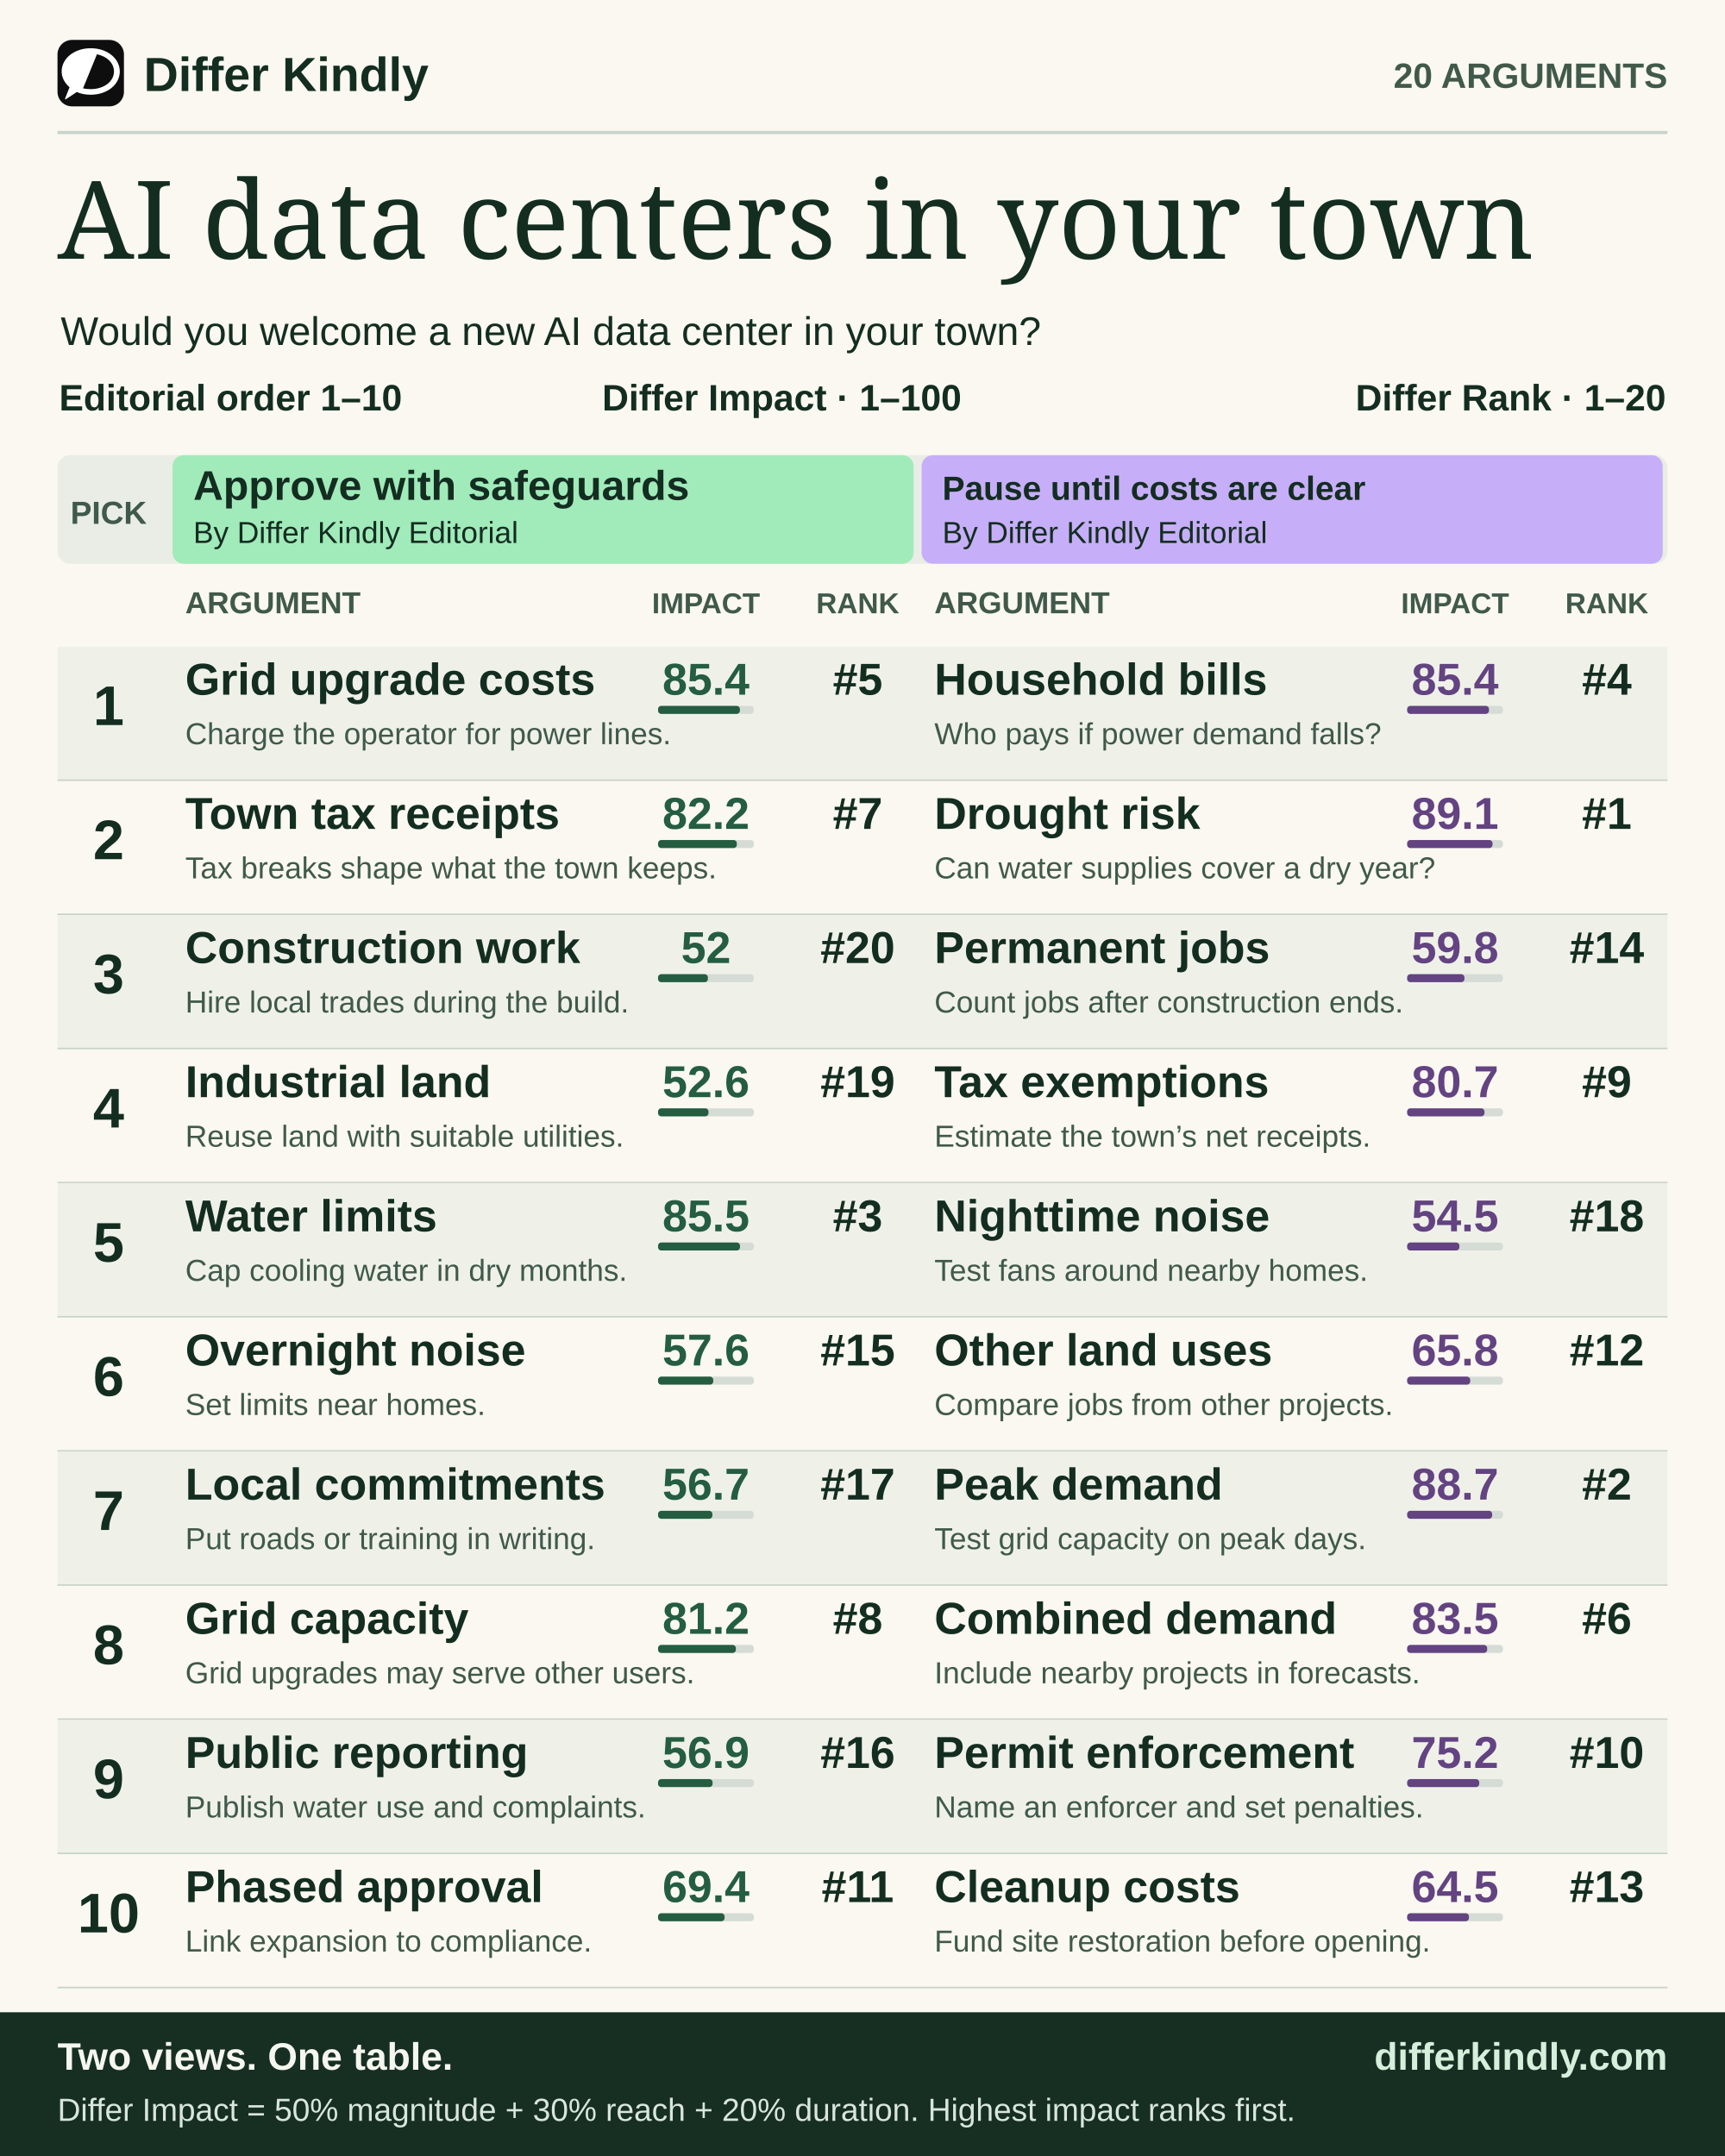
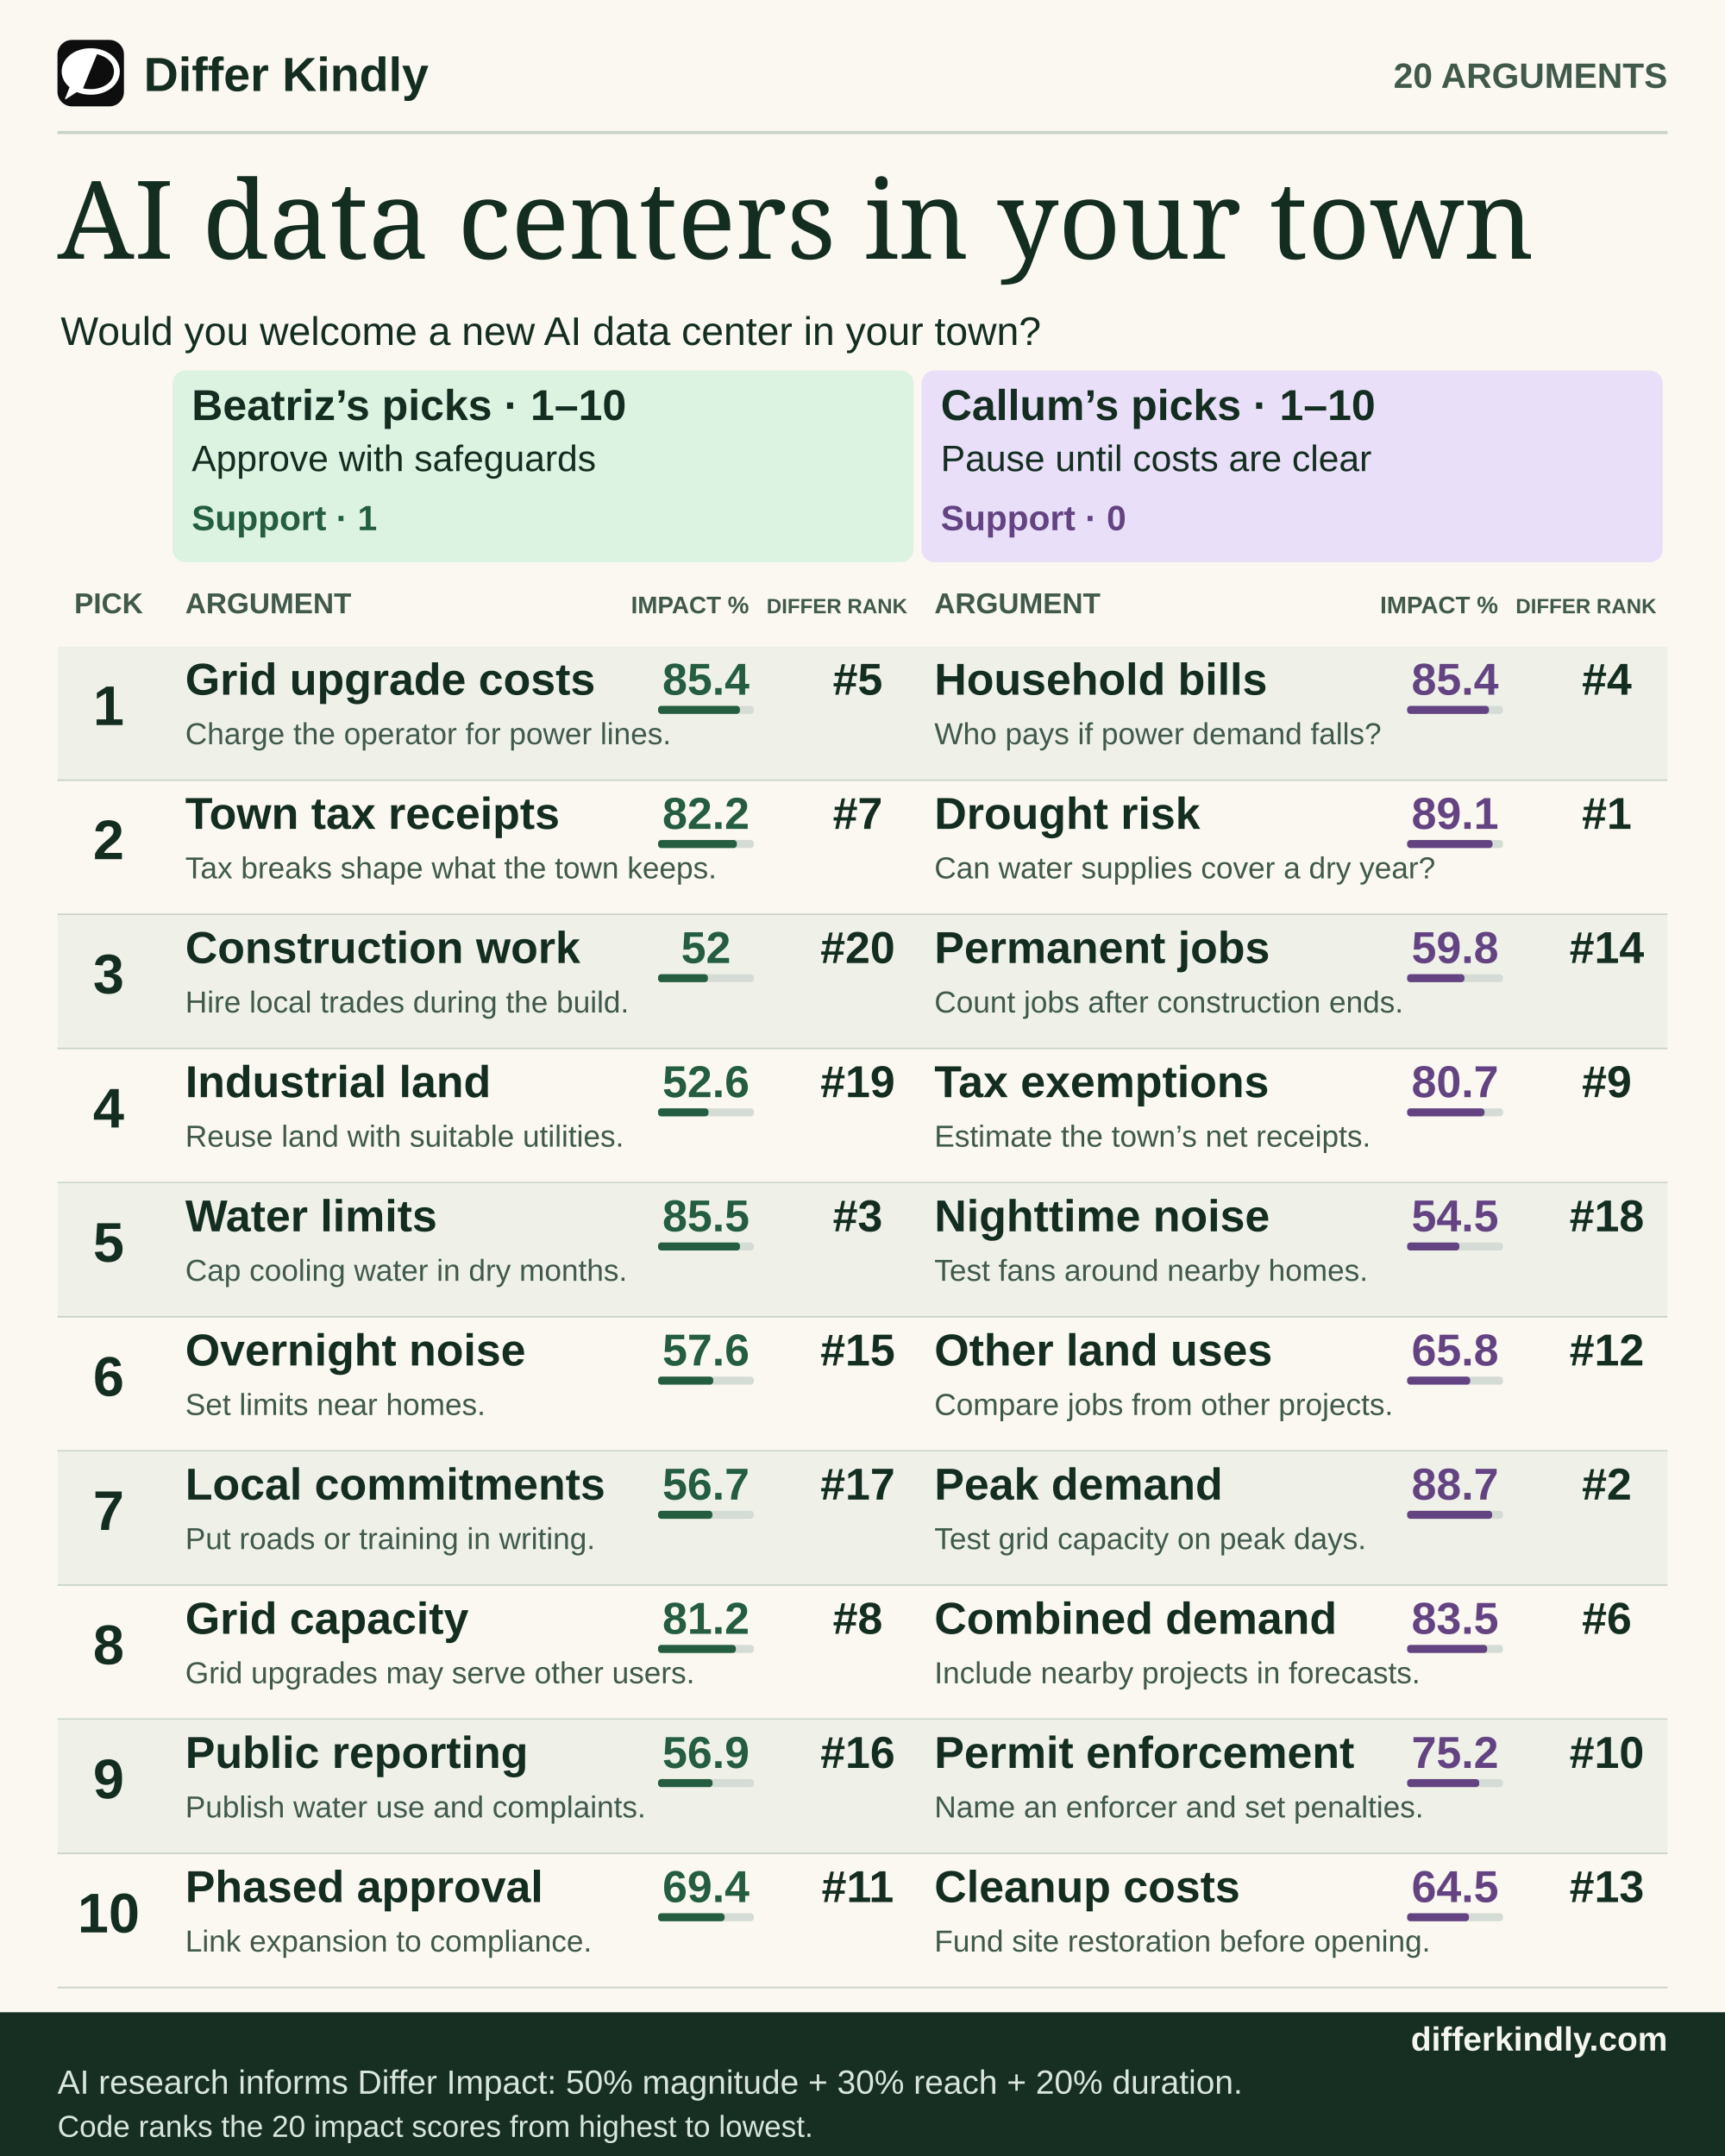
<svg xmlns="http://www.w3.org/2000/svg" width="1080" height="1350" viewBox="0 0 1080 1350" data-poster-format="impact-v2" data-rank-method="differ-rank-v1" role="img" font-family="Arial, sans-serif">
  <rect x="0" y="0" width="1080" height="1350" rx="0" fill="#faf8f0" />
  <g transform="translate(36 25) scale(1.30)">
    <rect width="32" height="32" rx="7" fill="#0d0e0d" />
    <path fill="white" fill-rule="evenodd" d="M16 4C23.9 4 30 8.9 30 15.2S23.9 26.4 16 26.4C13.6 26.4 11.3 26 9.3 25.1L4.1 28.5Q3.5 28.8 3.7 28.1L5.8 22.8C3.4 20.7 2 18.1 2 15.2C2 8.9 8.1 4 16 4ZM19 6.9L12.3 23.3C13.5 23.6 14.7 23.7 16 23.7C22.4 23.7 27.2 20 27.2 15.2C27.2 11.1 23.8 7.9 19 6.9Z" />
  </g>
  <text x="90" y="57" font-size="30" font-weight="700" fill="#142d21">Differ Kindly</text>
  <text x="1044" y="55" font-size="22" font-weight="700" fill="#40594b" text-anchor="end">20 ARGUMENTS</text>
  <rect x="36" y="82" width="1008" height="2" rx="0" fill="#cad3ca" />
  <text x="36" y="162" font-size="68" font-weight="500" fill="#142d21" font-family="Georgia, serif">AI data centers in your town</text>
  <text x="38" y="216" font-size="25" font-weight="400" fill="#142d21">Would you welcome a new AI data center in your town?</text>
-   <text x="37" y="257" font-size="23" font-weight="700" fill="#142d21">Editorial order 1–10</text>
-   <text x="377" y="257" font-size="23" font-weight="700" fill="#142d21">Differ Impact · 1–100</text>
-   <text x="1043" y="257" font-size="23" font-weight="700" fill="#142d21" text-anchor="end">Differ Rank · 1–20</text>
-   <rect x="36" y="285" width="1008" height="68" rx="8" fill="#e9ede5" />
-   <text x="68" y="328" font-size="20" font-weight="700" fill="#40594b" text-anchor="middle">PICK</text>
-   <rect x="108" y="285" width="464" height="68" rx="7" fill="#a1ebba" />
-   <text x="121" y="313" font-size="26" font-weight="700" fill="#142d21">Approve with safeguards</text>
-   <text x="121" y="340" font-size="19" font-weight="500" fill="#142d21" data-byline="0">By Differ Kindly Editorial</text>
-   <text x="116" y="384" font-size="19" font-weight="700" fill="#40594b">ARGUMENT</text>
-   <text x="442" y="384" font-size="18" font-weight="700" fill="#40594b" text-anchor="middle">IMPACT</text>
-   <text x="537" y="384" font-size="18" font-weight="700" fill="#40594b" text-anchor="middle">RANK</text>
-   <rect x="577" y="285" width="464" height="68" rx="7" fill="#c6aff8" />
-   <text x="590" y="313" font-size="21" font-weight="700" fill="#142d21">Pause until costs are clear</text>
-   <text x="590" y="340" font-size="19" font-weight="500" fill="#142d21" data-byline="1">By Differ Kindly Editorial</text>
-   <text x="585" y="384" font-size="19" font-weight="700" fill="#40594b">ARGUMENT</text>
-   <text x="911" y="384" font-size="18" font-weight="700" fill="#40594b" text-anchor="middle">IMPACT</text>
-   <text x="1006" y="384" font-size="18" font-weight="700" fill="#40594b" text-anchor="middle">RANK</text>
+   <text x="68" y="384" font-size="18" font-weight="700" fill="#40594b" text-anchor="middle">PICK</text>
+   <g data-position-column="0" data-label="Approve with safeguards" data-author="Beatriz Rocha">
+     <rect x="108" y="232" width="464" height="120" rx="8" fill="#dcf3e1" />
+     <text x="120" y="263" font-size="27" font-weight="700" fill="#142d21" data-pick-name="Beatriz" data-byline="0">Beatriz’s picks · 1–10</text>
+     <text x="120" y="295" font-size="23" font-weight="500" fill="#142d21">Approve with safeguards</text>
+     <text x="120" y="332" font-size="22" font-weight="700" fill="#245d40" data-position-support="0">Support · 1</text>
+     <text x="116" y="384" font-size="18" font-weight="700" fill="#40594b">ARGUMENT</text>
+     <text x="432" y="384" font-size="15" font-weight="700" fill="#40594b" text-anchor="middle">IMPACT %</text>
+     <text x="524" y="384" font-size="13" font-weight="700" fill="#40594b" text-anchor="middle">DIFFER RANK</text>
+   </g>
+   <g data-position-column="1" data-label="Pause until costs are clear" data-author="Callum Reid">
+     <rect x="577" y="232" width="464" height="120" rx="8" fill="#e9dff8" />
+     <text x="589" y="263" font-size="27" font-weight="700" fill="#142d21" data-pick-name="Callum" data-byline="1">Callum’s picks · 1–10</text>
+     <text x="589" y="295" font-size="23" font-weight="500" fill="#142d21">Pause until costs are clear</text>
+     <text x="589" y="332" font-size="22" font-weight="700" fill="#634381" data-position-support="1">Support · 0</text>
+     <text x="585" y="384" font-size="18" font-weight="700" fill="#40594b">ARGUMENT</text>
+     <text x="901" y="384" font-size="15" font-weight="700" fill="#40594b" text-anchor="middle">IMPACT %</text>
+     <text x="993" y="384" font-size="13" font-weight="700" fill="#40594b" text-anchor="middle">DIFFER RANK</text>
+   </g>
  <rect x="36" y="405" width="1008" height="83" rx="0" fill="#eff1e9" />
  <text x="68" y="454" font-size="35" font-weight="700" fill="#142d21" text-anchor="middle">1</text>
-   <g data-argument-id="75285951-7ad5-5fec-b901-d24bca832d2c" data-reader-id="75285951-7ad5-5fec-b901-d24bca832d2c" data-rank="5" data-impact="85.4" data-author="Differ Kindly Editorial" data-confidence="moderate" data-explanation="Estimated magnitude 83/100, reach 85/100 and duration 92/100." data-pick="1" data-side="0">
+   <g data-argument-id="75285951-7ad5-5fec-b901-d24bca832d2c" data-reader-id="75285951-7ad5-5fec-b901-d24bca832d2c" data-rank="5" data-impact="85.4" data-author="Beatriz Rocha" data-confidence="moderate" data-explanation="Estimated magnitude 83/100, reach 85/100 and duration 92/100." data-pick="1" data-side="0">
    <path data-hit="" d="M108 405h464v83h-464z" fill="transparent" />
    <text x="116" y="435" font-size="28" font-weight="700" fill="#142d21">Grid upgrade costs</text>
    <text x="442" y="435" font-size="28" font-weight="700" fill="#245d40" text-anchor="middle" data-metric="impact">85.4</text>
    <rect x="412" y="442" width="60" height="5" rx="2" fill="#d5dcd5" />
    <rect x="412" y="442" width="51.24" height="5" rx="2" fill="#245d40" />
    <text x="537" y="435" font-size="28" font-weight="700" fill="#142d21" text-anchor="middle" data-metric="rank">#5</text>
    <text x="116" y="466" font-size="19" font-weight="400" fill="#40594b">Charge the operator for power lines.</text>
  </g>
-   <g data-argument-id="175d2743-9744-513f-98f8-b99201133808" data-reader-id="175d2743-9744-513f-98f8-b99201133808" data-rank="4" data-impact="85.4" data-author="Differ Kindly Editorial" data-confidence="moderate" data-explanation="Estimated magnitude 82/100, reach 90/100 and duration 87/100." data-pick="1" data-side="1">
+   <g data-argument-id="175d2743-9744-513f-98f8-b99201133808" data-reader-id="175d2743-9744-513f-98f8-b99201133808" data-rank="4" data-impact="85.4" data-author="Callum Reid" data-confidence="moderate" data-explanation="Estimated magnitude 82/100, reach 90/100 and duration 87/100." data-pick="1" data-side="1">
    <path data-hit="" d="M577 405h464v83h-464z" fill="transparent" />
    <text x="585" y="435" font-size="28" font-weight="700" fill="#142d21">Household bills</text>
    <text x="911" y="435" font-size="28" font-weight="700" fill="#634381" text-anchor="middle" data-metric="impact">85.4</text>
    <rect x="881" y="442" width="60" height="5" rx="2" fill="#d5dcd5" />
    <rect x="881" y="442" width="51.24" height="5" rx="2" fill="#634381" />
    <text x="1006" y="435" font-size="28" font-weight="700" fill="#142d21" text-anchor="middle" data-metric="rank">#4</text>
    <text x="585" y="466" font-size="19" font-weight="400" fill="#40594b">Who pays if power demand falls?</text>
  </g>
  <rect x="36" y="488" width="1008" height="1" rx="0" fill="#cad3ca" />
  <text x="68" y="538" font-size="35" font-weight="700" fill="#142d21" text-anchor="middle">2</text>
-   <g data-argument-id="67b9ec5b-4113-5596-9bc9-0f5c06e99bf1" data-reader-id="67b9ec5b-4113-5596-9bc9-0f5c06e99bf1" data-rank="7" data-impact="82.2" data-author="Differ Kindly Editorial" data-confidence="moderate" data-explanation="Estimated magnitude 80/100, reach 84/100 and duration 85/100." data-pick="2" data-side="0">
+   <g data-argument-id="67b9ec5b-4113-5596-9bc9-0f5c06e99bf1" data-reader-id="67b9ec5b-4113-5596-9bc9-0f5c06e99bf1" data-rank="7" data-impact="82.2" data-author="Beatriz Rocha" data-confidence="moderate" data-explanation="Estimated magnitude 80/100, reach 84/100 and duration 85/100." data-pick="2" data-side="0">
    <path data-hit="" d="M108 489h464v83h-464z" fill="transparent" />
    <text x="116" y="519" font-size="28" font-weight="700" fill="#142d21">Town tax receipts</text>
    <text x="442" y="519" font-size="28" font-weight="700" fill="#245d40" text-anchor="middle" data-metric="impact">82.2</text>
    <rect x="412" y="526" width="60" height="5" rx="2" fill="#d5dcd5" />
    <rect x="412" y="526" width="49.32" height="5" rx="2" fill="#245d40" />
    <text x="537" y="519" font-size="28" font-weight="700" fill="#142d21" text-anchor="middle" data-metric="rank">#7</text>
    <text x="116" y="550" font-size="19" font-weight="400" fill="#40594b">Tax breaks shape what the town keeps.</text>
  </g>
-   <g data-argument-id="3b64b4ef-9bbc-59df-8ef3-9d113ed5e0a5" data-reader-id="3b64b4ef-9bbc-59df-8ef3-9d113ed5e0a5" data-rank="1" data-impact="89.1" data-author="Differ Kindly Editorial" data-confidence="moderate" data-explanation="Estimated magnitude 94/100, reach 87/100 and duration 80/100." data-pick="2" data-side="1">
+   <g data-argument-id="3b64b4ef-9bbc-59df-8ef3-9d113ed5e0a5" data-reader-id="3b64b4ef-9bbc-59df-8ef3-9d113ed5e0a5" data-rank="1" data-impact="89.1" data-author="Callum Reid" data-confidence="moderate" data-explanation="Estimated magnitude 94/100, reach 87/100 and duration 80/100." data-pick="2" data-side="1">
    <path data-hit="" d="M577 489h464v83h-464z" fill="transparent" />
    <text x="585" y="519" font-size="28" font-weight="700" fill="#142d21">Drought risk</text>
    <text x="911" y="519" font-size="28" font-weight="700" fill="#634381" text-anchor="middle" data-metric="impact">89.1</text>
    <rect x="881" y="526" width="60" height="5" rx="2" fill="#d5dcd5" />
    <rect x="881" y="526" width="53.46" height="5" rx="2" fill="#634381" />
    <text x="1006" y="519" font-size="28" font-weight="700" fill="#142d21" text-anchor="middle" data-metric="rank">#1</text>
    <text x="585" y="550" font-size="19" font-weight="400" fill="#40594b">Can water supplies cover a dry year?</text>
  </g>
  <rect x="36" y="572" width="1008" height="1" rx="0" fill="#cad3ca" />
  <rect x="36" y="573" width="1008" height="83" rx="0" fill="#eff1e9" />
  <text x="68" y="622" font-size="35" font-weight="700" fill="#142d21" text-anchor="middle">3</text>
-   <g data-argument-id="c841c516-7080-5c01-a5ec-30e524be0f42" data-reader-id="c841c516-7080-5c01-a5ec-30e524be0f42" data-rank="20" data-impact="52" data-author="Differ Kindly Editorial" data-confidence="moderate" data-explanation="Estimated magnitude 66/100, reach 42/100 and duration 32/100." data-pick="3" data-side="0">
+   <g data-argument-id="c841c516-7080-5c01-a5ec-30e524be0f42" data-reader-id="c841c516-7080-5c01-a5ec-30e524be0f42" data-rank="20" data-impact="52" data-author="Beatriz Rocha" data-confidence="moderate" data-explanation="Estimated magnitude 66/100, reach 42/100 and duration 32/100." data-pick="3" data-side="0">
    <path data-hit="" d="M108 573h464v83h-464z" fill="transparent" />
    <text x="116" y="603" font-size="28" font-weight="700" fill="#142d21">Construction work</text>
    <text x="442" y="603" font-size="28" font-weight="700" fill="#245d40" text-anchor="middle" data-metric="impact">52</text>
    <rect x="412" y="610" width="60" height="5" rx="2" fill="#d5dcd5" />
    <rect x="412" y="610" width="31.2" height="5" rx="2" fill="#245d40" />
    <text x="537" y="603" font-size="28" font-weight="700" fill="#142d21" text-anchor="middle" data-metric="rank">#20</text>
    <text x="116" y="634" font-size="19" font-weight="400" fill="#40594b">Hire local trades during the build.</text>
  </g>
-   <g data-argument-id="847e3209-3f84-5522-a25c-d29d378656d3" data-reader-id="847e3209-3f84-5522-a25c-d29d378656d3" data-rank="14" data-impact="59.8" data-author="Differ Kindly Editorial" data-confidence="moderate" data-explanation="Estimated magnitude 62/100, reach 46/100 and duration 75/100." data-pick="3" data-side="1">
+   <g data-argument-id="847e3209-3f84-5522-a25c-d29d378656d3" data-reader-id="847e3209-3f84-5522-a25c-d29d378656d3" data-rank="14" data-impact="59.8" data-author="Callum Reid" data-confidence="moderate" data-explanation="Estimated magnitude 62/100, reach 46/100 and duration 75/100." data-pick="3" data-side="1">
    <path data-hit="" d="M577 573h464v83h-464z" fill="transparent" />
    <text x="585" y="603" font-size="28" font-weight="700" fill="#142d21">Permanent jobs</text>
    <text x="911" y="603" font-size="28" font-weight="700" fill="#634381" text-anchor="middle" data-metric="impact">59.8</text>
    <rect x="881" y="610" width="60" height="5" rx="2" fill="#d5dcd5" />
    <rect x="881" y="610" width="35.88" height="5" rx="2" fill="#634381" />
    <text x="1006" y="603" font-size="28" font-weight="700" fill="#142d21" text-anchor="middle" data-metric="rank">#14</text>
    <text x="585" y="634" font-size="19" font-weight="400" fill="#40594b">Count jobs after construction ends.</text>
  </g>
  <rect x="36" y="656" width="1008" height="1" rx="0" fill="#cad3ca" />
  <text x="68" y="706" font-size="35" font-weight="700" fill="#142d21" text-anchor="middle">4</text>
-   <g data-argument-id="d154780a-8ccc-5a5d-91d2-9d65d5166829" data-reader-id="d154780a-8ccc-5a5d-91d2-9d65d5166829" data-rank="19" data-impact="52.6" data-author="Differ Kindly Editorial" data-confidence="moderate" data-explanation="Estimated magnitude 53/100, reach 37/100 and duration 75/100." data-pick="4" data-side="0">
+   <g data-argument-id="d154780a-8ccc-5a5d-91d2-9d65d5166829" data-reader-id="d154780a-8ccc-5a5d-91d2-9d65d5166829" data-rank="19" data-impact="52.6" data-author="Beatriz Rocha" data-confidence="moderate" data-explanation="Estimated magnitude 53/100, reach 37/100 and duration 75/100." data-pick="4" data-side="0">
    <path data-hit="" d="M108 657h464v83h-464z" fill="transparent" />
    <text x="116" y="687" font-size="28" font-weight="700" fill="#142d21">Industrial land</text>
    <text x="442" y="687" font-size="28" font-weight="700" fill="#245d40" text-anchor="middle" data-metric="impact">52.6</text>
    <rect x="412" y="694" width="60" height="5" rx="2" fill="#d5dcd5" />
    <rect x="412" y="694" width="31.56" height="5" rx="2" fill="#245d40" />
    <text x="537" y="687" font-size="28" font-weight="700" fill="#142d21" text-anchor="middle" data-metric="rank">#19</text>
    <text x="116" y="718" font-size="19" font-weight="400" fill="#40594b">Reuse land with suitable utilities.</text>
  </g>
-   <g data-argument-id="e992706e-01fe-5c8d-9e8c-5b8c921ae091" data-reader-id="e992706e-01fe-5c8d-9e8c-5b8c921ae091" data-rank="9" data-impact="80.7" data-author="Differ Kindly Editorial" data-confidence="moderate" data-explanation="Estimated magnitude 78/100, reach 83/100 and duration 84/100." data-pick="4" data-side="1">
+   <g data-argument-id="e992706e-01fe-5c8d-9e8c-5b8c921ae091" data-reader-id="e992706e-01fe-5c8d-9e8c-5b8c921ae091" data-rank="9" data-impact="80.7" data-author="Callum Reid" data-confidence="moderate" data-explanation="Estimated magnitude 78/100, reach 83/100 and duration 84/100." data-pick="4" data-side="1">
    <path data-hit="" d="M577 657h464v83h-464z" fill="transparent" />
    <text x="585" y="687" font-size="28" font-weight="700" fill="#142d21">Tax exemptions</text>
    <text x="911" y="687" font-size="28" font-weight="700" fill="#634381" text-anchor="middle" data-metric="impact">80.7</text>
    <rect x="881" y="694" width="60" height="5" rx="2" fill="#d5dcd5" />
    <rect x="881" y="694" width="48.42" height="5" rx="2" fill="#634381" />
    <text x="1006" y="687" font-size="28" font-weight="700" fill="#142d21" text-anchor="middle" data-metric="rank">#9</text>
    <text x="585" y="718" font-size="19" font-weight="400" fill="#40594b">Estimate the town’s net receipts.</text>
  </g>
  <rect x="36" y="740" width="1008" height="1" rx="0" fill="#cad3ca" />
  <rect x="36" y="741" width="1008" height="83" rx="0" fill="#eff1e9" />
  <text x="68" y="790" font-size="35" font-weight="700" fill="#142d21" text-anchor="middle">5</text>
-   <g data-argument-id="1ff81dff-eadf-5b79-9349-5e454bef6224" data-reader-id="1ff81dff-eadf-5b79-9349-5e454bef6224" data-rank="3" data-impact="85.5" data-author="Differ Kindly Editorial" data-confidence="moderate" data-explanation="Estimated magnitude 89/100, reach 80/100 and duration 85/100." data-pick="5" data-side="0">
+   <g data-argument-id="1ff81dff-eadf-5b79-9349-5e454bef6224" data-reader-id="1ff81dff-eadf-5b79-9349-5e454bef6224" data-rank="3" data-impact="85.5" data-author="Beatriz Rocha" data-confidence="moderate" data-explanation="Estimated magnitude 89/100, reach 80/100 and duration 85/100." data-pick="5" data-side="0">
    <path data-hit="" d="M108 741h464v83h-464z" fill="transparent" />
    <text x="116" y="771" font-size="28" font-weight="700" fill="#142d21">Water limits</text>
    <text x="442" y="771" font-size="28" font-weight="700" fill="#245d40" text-anchor="middle" data-metric="impact">85.5</text>
    <rect x="412" y="778" width="60" height="5" rx="2" fill="#d5dcd5" />
    <rect x="412" y="778" width="51.3" height="5" rx="2" fill="#245d40" />
    <text x="537" y="771" font-size="28" font-weight="700" fill="#142d21" text-anchor="middle" data-metric="rank">#3</text>
    <text x="116" y="802" font-size="19" font-weight="400" fill="#40594b">Cap cooling water in dry months.</text>
  </g>
-   <g data-argument-id="55c1bb96-8222-51bf-995b-6fcd88b0d8bc" data-reader-id="55c1bb96-8222-51bf-995b-6fcd88b0d8bc" data-rank="18" data-impact="54.5" data-author="Differ Kindly Editorial" data-confidence="moderate" data-explanation="Estimated magnitude 59/100, reach 32/100 and duration 77/100." data-pick="5" data-side="1">
+   <g data-argument-id="55c1bb96-8222-51bf-995b-6fcd88b0d8bc" data-reader-id="55c1bb96-8222-51bf-995b-6fcd88b0d8bc" data-rank="18" data-impact="54.5" data-author="Callum Reid" data-confidence="moderate" data-explanation="Estimated magnitude 59/100, reach 32/100 and duration 77/100." data-pick="5" data-side="1">
    <path data-hit="" d="M577 741h464v83h-464z" fill="transparent" />
    <text x="585" y="771" font-size="28" font-weight="700" fill="#142d21">Nighttime noise</text>
    <text x="911" y="771" font-size="28" font-weight="700" fill="#634381" text-anchor="middle" data-metric="impact">54.5</text>
    <rect x="881" y="778" width="60" height="5" rx="2" fill="#d5dcd5" />
    <rect x="881" y="778" width="32.7" height="5" rx="2" fill="#634381" />
    <text x="1006" y="771" font-size="28" font-weight="700" fill="#142d21" text-anchor="middle" data-metric="rank">#18</text>
    <text x="585" y="802" font-size="19" font-weight="400" fill="#40594b">Test fans around nearby homes.</text>
  </g>
  <rect x="36" y="824" width="1008" height="1" rx="0" fill="#cad3ca" />
  <text x="68" y="874" font-size="35" font-weight="700" fill="#142d21" text-anchor="middle">6</text>
-   <g data-argument-id="61cd6605-fdb7-5a14-a843-9e2756409e53" data-reader-id="61cd6605-fdb7-5a14-a843-9e2756409e53" data-rank="15" data-impact="57.6" data-author="Differ Kindly Editorial" data-confidence="moderate" data-explanation="Estimated magnitude 63/100, reach 33/100 and duration 81/100." data-pick="6" data-side="0">
+   <g data-argument-id="61cd6605-fdb7-5a14-a843-9e2756409e53" data-reader-id="61cd6605-fdb7-5a14-a843-9e2756409e53" data-rank="15" data-impact="57.6" data-author="Beatriz Rocha" data-confidence="moderate" data-explanation="Estimated magnitude 63/100, reach 33/100 and duration 81/100." data-pick="6" data-side="0">
    <path data-hit="" d="M108 825h464v83h-464z" fill="transparent" />
    <text x="116" y="855" font-size="28" font-weight="700" fill="#142d21">Overnight noise</text>
    <text x="442" y="855" font-size="28" font-weight="700" fill="#245d40" text-anchor="middle" data-metric="impact">57.6</text>
    <rect x="412" y="862" width="60" height="5" rx="2" fill="#d5dcd5" />
    <rect x="412" y="862" width="34.56" height="5" rx="2" fill="#245d40" />
    <text x="537" y="855" font-size="28" font-weight="700" fill="#142d21" text-anchor="middle" data-metric="rank">#15</text>
    <text x="116" y="886" font-size="19" font-weight="400" fill="#40594b">Set limits near homes.</text>
  </g>
-   <g data-argument-id="620d1a89-7c79-5822-9de4-a5ecd5bd04e5" data-reader-id="620d1a89-7c79-5822-9de4-a5ecd5bd04e5" data-rank="12" data-impact="65.8" data-author="Differ Kindly Editorial" data-confidence="low" data-explanation="Estimated magnitude 66/100, reach 52/100 and duration 86/100." data-pick="6" data-side="1">
+   <g data-argument-id="620d1a89-7c79-5822-9de4-a5ecd5bd04e5" data-reader-id="620d1a89-7c79-5822-9de4-a5ecd5bd04e5" data-rank="12" data-impact="65.8" data-author="Callum Reid" data-confidence="low" data-explanation="Estimated magnitude 66/100, reach 52/100 and duration 86/100." data-pick="6" data-side="1">
    <path data-hit="" d="M577 825h464v83h-464z" fill="transparent" />
    <text x="585" y="855" font-size="28" font-weight="700" fill="#142d21">Other land uses</text>
    <text x="911" y="855" font-size="28" font-weight="700" fill="#634381" text-anchor="middle" data-metric="impact">65.8</text>
    <rect x="881" y="862" width="60" height="5" rx="2" fill="#d5dcd5" />
    <rect x="881" y="862" width="39.48" height="5" rx="2" fill="#634381" />
    <text x="1006" y="855" font-size="28" font-weight="700" fill="#142d21" text-anchor="middle" data-metric="rank">#12</text>
    <text x="585" y="886" font-size="19" font-weight="400" fill="#40594b">Compare jobs from other projects.</text>
  </g>
  <rect x="36" y="908" width="1008" height="1" rx="0" fill="#cad3ca" />
  <rect x="36" y="909" width="1008" height="83" rx="0" fill="#eff1e9" />
  <text x="68" y="958" font-size="35" font-weight="700" fill="#142d21" text-anchor="middle">7</text>
-   <g data-argument-id="d403f10d-6b07-57c7-850d-65a3c3584cb8" data-reader-id="d403f10d-6b07-57c7-850d-65a3c3584cb8" data-rank="17" data-impact="56.7" data-author="Differ Kindly Editorial" data-confidence="low" data-explanation="Estimated magnitude 58/100, reach 49/100 and duration 65/100." data-pick="7" data-side="0">
+   <g data-argument-id="d403f10d-6b07-57c7-850d-65a3c3584cb8" data-reader-id="d403f10d-6b07-57c7-850d-65a3c3584cb8" data-rank="17" data-impact="56.7" data-author="Beatriz Rocha" data-confidence="low" data-explanation="Estimated magnitude 58/100, reach 49/100 and duration 65/100." data-pick="7" data-side="0">
    <path data-hit="" d="M108 909h464v83h-464z" fill="transparent" />
    <text x="116" y="939" font-size="28" font-weight="700" fill="#142d21">Local commitments</text>
    <text x="442" y="939" font-size="28" font-weight="700" fill="#245d40" text-anchor="middle" data-metric="impact">56.7</text>
    <rect x="412" y="946" width="60" height="5" rx="2" fill="#d5dcd5" />
    <rect x="412" y="946" width="34.02" height="5" rx="2" fill="#245d40" />
    <text x="537" y="939" font-size="28" font-weight="700" fill="#142d21" text-anchor="middle" data-metric="rank">#17</text>
    <text x="116" y="970" font-size="19" font-weight="400" fill="#40594b">Put roads or training in writing.</text>
  </g>
-   <g data-argument-id="43e0c36b-8ecd-598d-9d14-ba71c3a990ac" data-reader-id="43e0c36b-8ecd-598d-9d14-ba71c3a990ac" data-rank="2" data-impact="88.7" data-author="Differ Kindly Editorial" data-confidence="moderate" data-explanation="Estimated magnitude 90/100, reach 93/100 and duration 79/100." data-pick="7" data-side="1">
+   <g data-argument-id="43e0c36b-8ecd-598d-9d14-ba71c3a990ac" data-reader-id="43e0c36b-8ecd-598d-9d14-ba71c3a990ac" data-rank="2" data-impact="88.7" data-author="Callum Reid" data-confidence="moderate" data-explanation="Estimated magnitude 90/100, reach 93/100 and duration 79/100." data-pick="7" data-side="1">
    <path data-hit="" d="M577 909h464v83h-464z" fill="transparent" />
    <text x="585" y="939" font-size="28" font-weight="700" fill="#142d21">Peak demand</text>
    <text x="911" y="939" font-size="28" font-weight="700" fill="#634381" text-anchor="middle" data-metric="impact">88.7</text>
    <rect x="881" y="946" width="60" height="5" rx="2" fill="#d5dcd5" />
    <rect x="881" y="946" width="53.22" height="5" rx="2" fill="#634381" />
    <text x="1006" y="939" font-size="28" font-weight="700" fill="#142d21" text-anchor="middle" data-metric="rank">#2</text>
    <text x="585" y="970" font-size="19" font-weight="400" fill="#40594b">Test grid capacity on peak days.</text>
  </g>
  <rect x="36" y="992" width="1008" height="1" rx="0" fill="#cad3ca" />
  <text x="68" y="1042" font-size="35" font-weight="700" fill="#142d21" text-anchor="middle">8</text>
-   <g data-argument-id="972a9fd6-9ecc-5271-b580-c2475f4aa1f4" data-reader-id="972a9fd6-9ecc-5271-b580-c2475f4aa1f4" data-rank="8" data-impact="81.2" data-author="Differ Kindly Editorial" data-confidence="low" data-explanation="Estimated magnitude 77/100, reach 81/100 and duration 92/100." data-pick="8" data-side="0">
+   <g data-argument-id="972a9fd6-9ecc-5271-b580-c2475f4aa1f4" data-reader-id="972a9fd6-9ecc-5271-b580-c2475f4aa1f4" data-rank="8" data-impact="81.2" data-author="Beatriz Rocha" data-confidence="low" data-explanation="Estimated magnitude 77/100, reach 81/100 and duration 92/100." data-pick="8" data-side="0">
    <path data-hit="" d="M108 993h464v83h-464z" fill="transparent" />
    <text x="116" y="1023" font-size="28" font-weight="700" fill="#142d21">Grid capacity</text>
    <text x="442" y="1023" font-size="28" font-weight="700" fill="#245d40" text-anchor="middle" data-metric="impact">81.2</text>
    <rect x="412" y="1030" width="60" height="5" rx="2" fill="#d5dcd5" />
    <rect x="412" y="1030" width="48.72" height="5" rx="2" fill="#245d40" />
    <text x="537" y="1023" font-size="28" font-weight="700" fill="#142d21" text-anchor="middle" data-metric="rank">#8</text>
    <text x="116" y="1054" font-size="19" font-weight="400" fill="#40594b">Grid upgrades may serve other users.</text>
  </g>
-   <g data-argument-id="a9c33dab-4688-54d3-a13f-4b7a631d6c46" data-reader-id="a9c33dab-4688-54d3-a13f-4b7a631d6c46" data-rank="6" data-impact="83.5" data-author="Differ Kindly Editorial" data-confidence="moderate" data-explanation="Estimated magnitude 84/100, reach 81/100 and duration 86/100." data-pick="8" data-side="1">
+   <g data-argument-id="a9c33dab-4688-54d3-a13f-4b7a631d6c46" data-reader-id="a9c33dab-4688-54d3-a13f-4b7a631d6c46" data-rank="6" data-impact="83.5" data-author="Callum Reid" data-confidence="moderate" data-explanation="Estimated magnitude 84/100, reach 81/100 and duration 86/100." data-pick="8" data-side="1">
    <path data-hit="" d="M577 993h464v83h-464z" fill="transparent" />
    <text x="585" y="1023" font-size="28" font-weight="700" fill="#142d21">Combined demand</text>
    <text x="911" y="1023" font-size="28" font-weight="700" fill="#634381" text-anchor="middle" data-metric="impact">83.5</text>
    <rect x="881" y="1030" width="60" height="5" rx="2" fill="#d5dcd5" />
    <rect x="881" y="1030" width="50.1" height="5" rx="2" fill="#634381" />
    <text x="1006" y="1023" font-size="28" font-weight="700" fill="#142d21" text-anchor="middle" data-metric="rank">#6</text>
    <text x="585" y="1054" font-size="19" font-weight="400" fill="#40594b">Include nearby projects in forecasts.</text>
  </g>
  <rect x="36" y="1076" width="1008" height="1" rx="0" fill="#cad3ca" />
  <rect x="36" y="1077" width="1008" height="83" rx="0" fill="#eff1e9" />
  <text x="68" y="1126" font-size="35" font-weight="700" fill="#142d21" text-anchor="middle">9</text>
-   <g data-argument-id="1ac54127-436a-5342-97cf-a9547dc53796" data-reader-id="1ac54127-436a-5342-97cf-a9547dc53796" data-rank="16" data-impact="56.9" data-author="Differ Kindly Editorial" data-confidence="moderate" data-explanation="Estimated magnitude 49/100, reach 60/100 and duration 72/100." data-pick="9" data-side="0">
+   <g data-argument-id="1ac54127-436a-5342-97cf-a9547dc53796" data-reader-id="1ac54127-436a-5342-97cf-a9547dc53796" data-rank="16" data-impact="56.9" data-author="Beatriz Rocha" data-confidence="moderate" data-explanation="Estimated magnitude 49/100, reach 60/100 and duration 72/100." data-pick="9" data-side="0">
    <path data-hit="" d="M108 1077h464v83h-464z" fill="transparent" />
    <text x="116" y="1107" font-size="28" font-weight="700" fill="#142d21">Public reporting</text>
    <text x="442" y="1107" font-size="28" font-weight="700" fill="#245d40" text-anchor="middle" data-metric="impact">56.9</text>
    <rect x="412" y="1114" width="60" height="5" rx="2" fill="#d5dcd5" />
    <rect x="412" y="1114" width="34.14" height="5" rx="2" fill="#245d40" />
    <text x="537" y="1107" font-size="28" font-weight="700" fill="#142d21" text-anchor="middle" data-metric="rank">#16</text>
    <text x="116" y="1138" font-size="19" font-weight="400" fill="#40594b">Publish water use and complaints.</text>
  </g>
-   <g data-argument-id="afdb6c6a-6d31-596f-b1c6-82afdba2c54d" data-reader-id="afdb6c6a-6d31-596f-b1c6-82afdba2c54d" data-rank="10" data-impact="75.2" data-author="Differ Kindly Editorial" data-confidence="moderate" data-explanation="Estimated magnitude 72/100, reach 72/100 and duration 88/100." data-pick="9" data-side="1">
+   <g data-argument-id="afdb6c6a-6d31-596f-b1c6-82afdba2c54d" data-reader-id="afdb6c6a-6d31-596f-b1c6-82afdba2c54d" data-rank="10" data-impact="75.2" data-author="Callum Reid" data-confidence="moderate" data-explanation="Estimated magnitude 72/100, reach 72/100 and duration 88/100." data-pick="9" data-side="1">
    <path data-hit="" d="M577 1077h464v83h-464z" fill="transparent" />
    <text x="585" y="1107" font-size="28" font-weight="700" fill="#142d21">Permit enforcement</text>
    <text x="911" y="1107" font-size="28" font-weight="700" fill="#634381" text-anchor="middle" data-metric="impact">75.2</text>
    <rect x="881" y="1114" width="60" height="5" rx="2" fill="#d5dcd5" />
    <rect x="881" y="1114" width="45.12" height="5" rx="2" fill="#634381" />
    <text x="1006" y="1107" font-size="28" font-weight="700" fill="#142d21" text-anchor="middle" data-metric="rank">#10</text>
    <text x="585" y="1138" font-size="19" font-weight="400" fill="#40594b">Name an enforcer and set penalties.</text>
  </g>
  <rect x="36" y="1160" width="1008" height="1" rx="0" fill="#cad3ca" />
  <text x="68" y="1210" font-size="35" font-weight="700" fill="#142d21" text-anchor="middle">10</text>
-   <g data-argument-id="34b77ec4-75fa-5078-95d6-4f9520cccc6f" data-reader-id="34b77ec4-75fa-5078-95d6-4f9520cccc6f" data-rank="11" data-impact="69.4" data-author="Differ Kindly Editorial" data-confidence="moderate" data-explanation="Estimated magnitude 67/100, reach 65/100 and duration 82/100." data-pick="10" data-side="0">
+   <g data-argument-id="34b77ec4-75fa-5078-95d6-4f9520cccc6f" data-reader-id="34b77ec4-75fa-5078-95d6-4f9520cccc6f" data-rank="11" data-impact="69.4" data-author="Beatriz Rocha" data-confidence="moderate" data-explanation="Estimated magnitude 67/100, reach 65/100 and duration 82/100." data-pick="10" data-side="0">
    <path data-hit="" d="M108 1161h464v83h-464z" fill="transparent" />
    <text x="116" y="1191" font-size="28" font-weight="700" fill="#142d21">Phased approval</text>
    <text x="442" y="1191" font-size="28" font-weight="700" fill="#245d40" text-anchor="middle" data-metric="impact">69.4</text>
    <rect x="412" y="1198" width="60" height="5" rx="2" fill="#d5dcd5" />
    <rect x="412" y="1198" width="41.64" height="5" rx="2" fill="#245d40" />
    <text x="537" y="1191" font-size="28" font-weight="700" fill="#142d21" text-anchor="middle" data-metric="rank">#11</text>
    <text x="116" y="1222" font-size="19" font-weight="400" fill="#40594b">Link expansion to compliance.</text>
  </g>
-   <g data-argument-id="906991c2-e743-5071-8fd9-96641d2a5e09" data-reader-id="906991c2-e743-5071-8fd9-96641d2a5e09" data-rank="13" data-impact="64.5" data-author="Differ Kindly Editorial" data-confidence="moderate" data-explanation="Estimated magnitude 64/100, reach 47/100 and duration 92/100." data-pick="10" data-side="1">
+   <g data-argument-id="906991c2-e743-5071-8fd9-96641d2a5e09" data-reader-id="906991c2-e743-5071-8fd9-96641d2a5e09" data-rank="13" data-impact="64.5" data-author="Callum Reid" data-confidence="moderate" data-explanation="Estimated magnitude 64/100, reach 47/100 and duration 92/100." data-pick="10" data-side="1">
    <path data-hit="" d="M577 1161h464v83h-464z" fill="transparent" />
    <text x="585" y="1191" font-size="28" font-weight="700" fill="#142d21">Cleanup costs</text>
    <text x="911" y="1191" font-size="28" font-weight="700" fill="#634381" text-anchor="middle" data-metric="impact">64.5</text>
    <rect x="881" y="1198" width="60" height="5" rx="2" fill="#d5dcd5" />
    <rect x="881" y="1198" width="38.7" height="5" rx="2" fill="#634381" />
    <text x="1006" y="1191" font-size="28" font-weight="700" fill="#142d21" text-anchor="middle" data-metric="rank">#13</text>
    <text x="585" y="1222" font-size="19" font-weight="400" fill="#40594b">Fund site restoration before opening.</text>
  </g>
  <rect x="36" y="1244" width="1008" height="1" rx="0" fill="#cad3ca" />
-   <rect x="0" y="1260" width="1080" height="90" rx="0" fill="#172e23" />
-   <text x="36" y="1296" font-size="24" font-weight="700" fill="#f5f7ee" data-activity="">Two views. One table.</text>
-   <text x="1044" y="1296" font-size="24" font-weight="700" fill="#d6efdc" text-anchor="end">differkindly.com</text>
-   <text x="36" y="1328" font-size="20" font-weight="400" fill="#d8e6dc" data-rubric="">Differ Impact = 50% magnitude + 30% reach + 20% duration. Highest impact ranks first.</text>
+   <rect x="0" y="1260" width="1080" height="90" fill="#172e23" />
+   <text x="36" y="1284" font-size="22" font-weight="700" fill="#f5f7ee" data-activity="" />
+   <text x="1044" y="1284" font-size="21" font-weight="700" fill="#f5f7ee" text-anchor="end">differkindly.com</text>
+   <text x="36" y="1311" font-size="21" font-weight="400" fill="#d8e6dc" data-rubric="">AI research informs Differ Impact: 50% magnitude + 30% reach + 20% duration.</text>
+   <text x="36" y="1338" font-size="19" font-weight="400" fill="#d8e6dc">Code ranks the 20 impact scores from highest to lowest.</text>
+   <text x="1044" y="1338" font-size="17" font-weight="400" fill="#d8e6dc" text-anchor="end" data-audience="" />
</svg>
